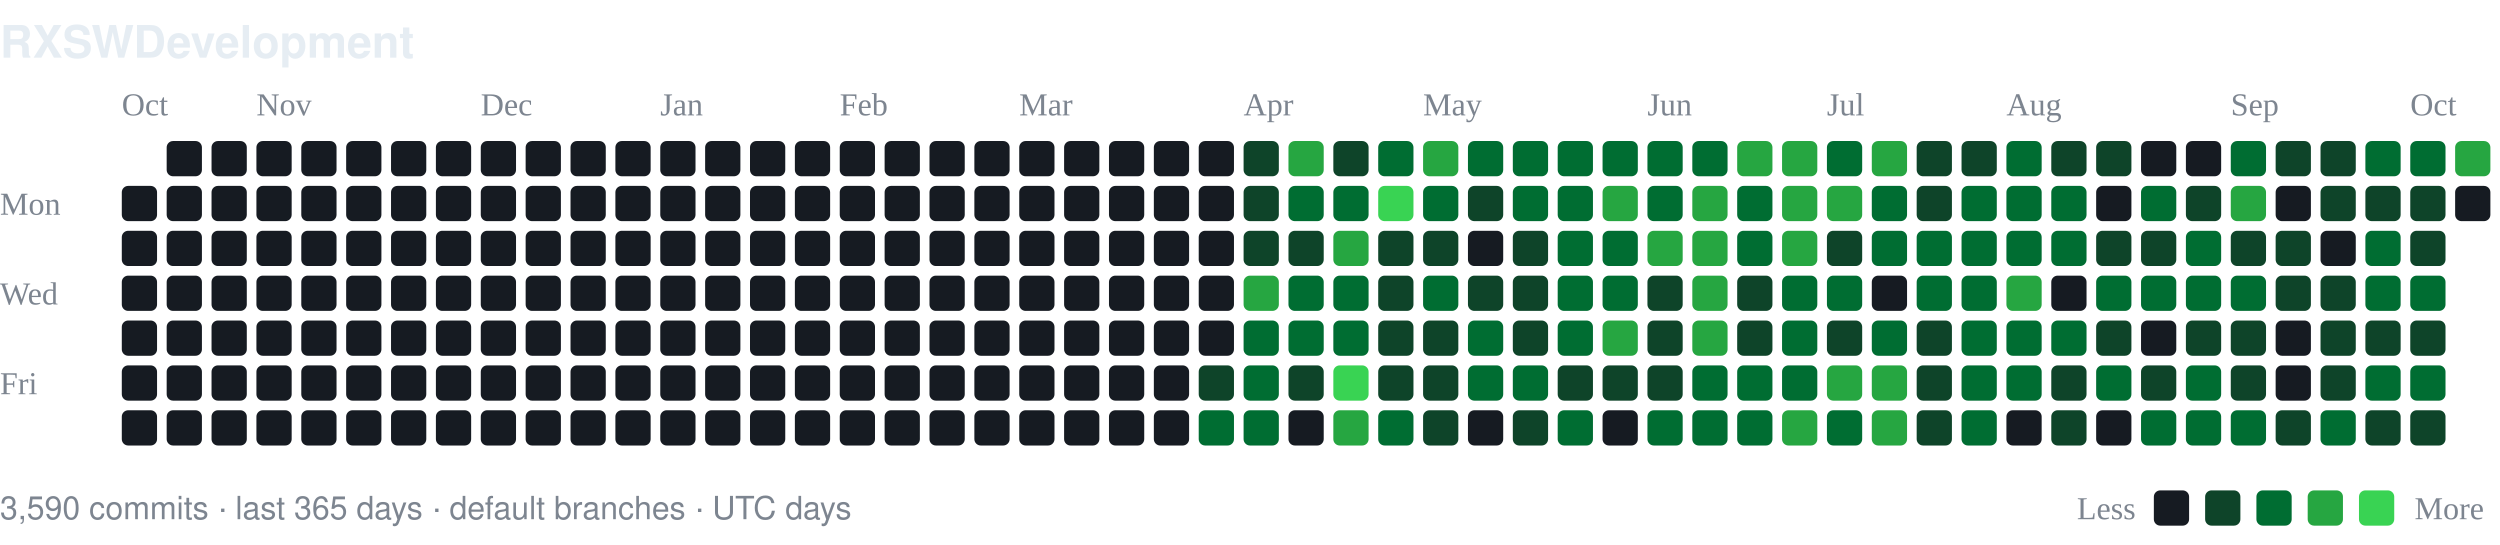
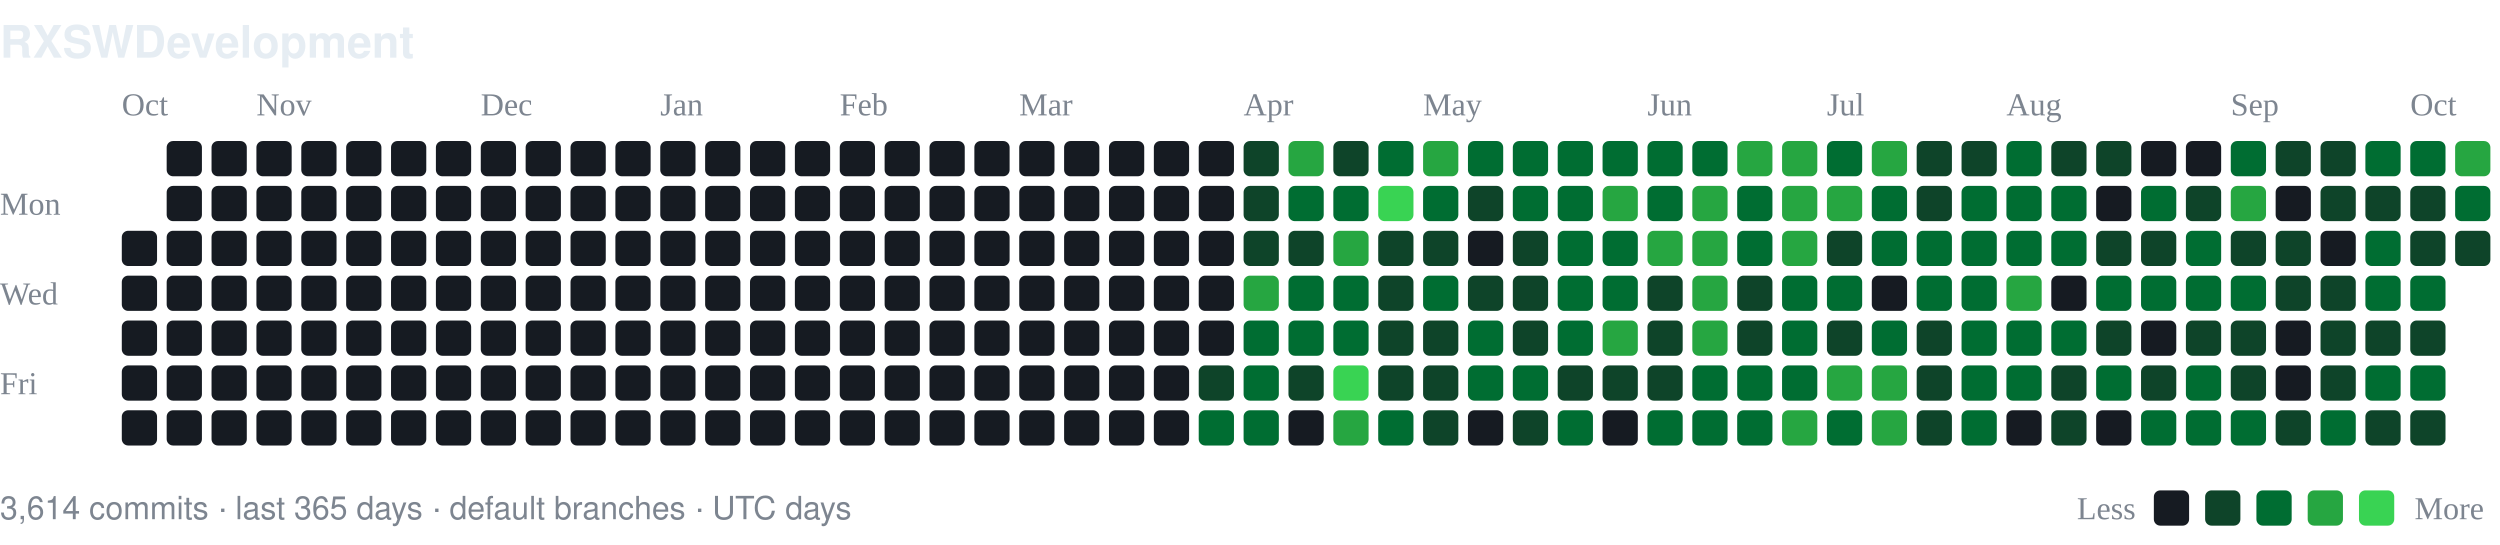
<svg xmlns="http://www.w3.org/2000/svg" width="780" height="170" viewBox="0 0 780 170" role="img">
  <text x="0" y="18" font-size="14" font-weight="600" fill="#e6edf3" font-family="ui-sans-serif,-apple-system,Segoe UI,Helvetica,Arial,sans-serif">RXSWDevelopment</text>
  <text x="0" y="67" font-size="10" fill="#7d8590">Mon</text>
  <text x="0" y="95" font-size="10" fill="#7d8590">Wed</text>
  <text x="0" y="123" font-size="10" fill="#7d8590">Fri</text>
  <text x="38" y="36" font-size="10" fill="#7d8590">Oct</text>
-   <rect x="38" y="58" width="11" height="11" rx="2" fill="#161b22" />
  <rect x="38" y="72" width="11" height="11" rx="2" fill="#161b22" />
  <rect x="38" y="86" width="11" height="11" rx="2" fill="#161b22" />
  <rect x="38" y="100" width="11" height="11" rx="2" fill="#161b22" />
  <rect x="38" y="114" width="11" height="11" rx="2" fill="#161b22" />
  <rect x="38" y="128" width="11" height="11" rx="2" fill="#161b22" />
  <rect x="52" y="44" width="11" height="11" rx="2" fill="#161b22" />
  <rect x="52" y="58" width="11" height="11" rx="2" fill="#161b22" />
  <rect x="52" y="72" width="11" height="11" rx="2" fill="#161b22" />
  <rect x="52" y="86" width="11" height="11" rx="2" fill="#161b22" />
  <rect x="52" y="100" width="11" height="11" rx="2" fill="#161b22" />
  <rect x="52" y="114" width="11" height="11" rx="2" fill="#161b22" />
  <rect x="52" y="128" width="11" height="11" rx="2" fill="#161b22" />
  <rect x="66" y="44" width="11" height="11" rx="2" fill="#161b22" />
  <rect x="66" y="58" width="11" height="11" rx="2" fill="#161b22" />
  <rect x="66" y="72" width="11" height="11" rx="2" fill="#161b22" />
  <rect x="66" y="86" width="11" height="11" rx="2" fill="#161b22" />
  <rect x="66" y="100" width="11" height="11" rx="2" fill="#161b22" />
  <rect x="66" y="114" width="11" height="11" rx="2" fill="#161b22" />
  <rect x="66" y="128" width="11" height="11" rx="2" fill="#161b22" />
  <text x="80" y="36" font-size="10" fill="#7d8590">Nov</text>
  <rect x="80" y="44" width="11" height="11" rx="2" fill="#161b22" />
  <rect x="80" y="58" width="11" height="11" rx="2" fill="#161b22" />
  <rect x="80" y="72" width="11" height="11" rx="2" fill="#161b22" />
  <rect x="80" y="86" width="11" height="11" rx="2" fill="#161b22" />
  <rect x="80" y="100" width="11" height="11" rx="2" fill="#161b22" />
  <rect x="80" y="114" width="11" height="11" rx="2" fill="#161b22" />
  <rect x="80" y="128" width="11" height="11" rx="2" fill="#161b22" />
  <rect x="94" y="44" width="11" height="11" rx="2" fill="#161b22" />
  <rect x="94" y="58" width="11" height="11" rx="2" fill="#161b22" />
  <rect x="94" y="72" width="11" height="11" rx="2" fill="#161b22" />
  <rect x="94" y="86" width="11" height="11" rx="2" fill="#161b22" />
  <rect x="94" y="100" width="11" height="11" rx="2" fill="#161b22" />
  <rect x="94" y="114" width="11" height="11" rx="2" fill="#161b22" />
  <rect x="94" y="128" width="11" height="11" rx="2" fill="#161b22" />
  <rect x="108" y="44" width="11" height="11" rx="2" fill="#161b22" />
  <rect x="108" y="58" width="11" height="11" rx="2" fill="#161b22" />
  <rect x="108" y="72" width="11" height="11" rx="2" fill="#161b22" />
  <rect x="108" y="86" width="11" height="11" rx="2" fill="#161b22" />
  <rect x="108" y="100" width="11" height="11" rx="2" fill="#161b22" />
  <rect x="108" y="114" width="11" height="11" rx="2" fill="#161b22" />
  <rect x="108" y="128" width="11" height="11" rx="2" fill="#161b22" />
  <rect x="122" y="44" width="11" height="11" rx="2" fill="#161b22" />
  <rect x="122" y="58" width="11" height="11" rx="2" fill="#161b22" />
  <rect x="122" y="72" width="11" height="11" rx="2" fill="#161b22" />
  <rect x="122" y="86" width="11" height="11" rx="2" fill="#161b22" />
  <rect x="122" y="100" width="11" height="11" rx="2" fill="#161b22" />
  <rect x="122" y="114" width="11" height="11" rx="2" fill="#161b22" />
  <rect x="122" y="128" width="11" height="11" rx="2" fill="#161b22" />
  <rect x="136" y="44" width="11" height="11" rx="2" fill="#161b22" />
  <rect x="136" y="58" width="11" height="11" rx="2" fill="#161b22" />
  <rect x="136" y="72" width="11" height="11" rx="2" fill="#161b22" />
  <rect x="136" y="86" width="11" height="11" rx="2" fill="#161b22" />
  <rect x="136" y="100" width="11" height="11" rx="2" fill="#161b22" />
  <rect x="136" y="114" width="11" height="11" rx="2" fill="#161b22" />
  <rect x="136" y="128" width="11" height="11" rx="2" fill="#161b22" />
  <text x="150" y="36" font-size="10" fill="#7d8590">Dec</text>
  <rect x="150" y="44" width="11" height="11" rx="2" fill="#161b22" />
  <rect x="150" y="58" width="11" height="11" rx="2" fill="#161b22" />
  <rect x="150" y="72" width="11" height="11" rx="2" fill="#161b22" />
  <rect x="150" y="86" width="11" height="11" rx="2" fill="#161b22" />
  <rect x="150" y="100" width="11" height="11" rx="2" fill="#161b22" />
  <rect x="150" y="114" width="11" height="11" rx="2" fill="#161b22" />
  <rect x="150" y="128" width="11" height="11" rx="2" fill="#161b22" />
  <rect x="164" y="44" width="11" height="11" rx="2" fill="#161b22" />
  <rect x="164" y="58" width="11" height="11" rx="2" fill="#161b22" />
  <rect x="164" y="72" width="11" height="11" rx="2" fill="#161b22" />
  <rect x="164" y="86" width="11" height="11" rx="2" fill="#161b22" />
  <rect x="164" y="100" width="11" height="11" rx="2" fill="#161b22" />
  <rect x="164" y="114" width="11" height="11" rx="2" fill="#161b22" />
  <rect x="164" y="128" width="11" height="11" rx="2" fill="#161b22" />
  <rect x="178" y="44" width="11" height="11" rx="2" fill="#161b22" />
  <rect x="178" y="58" width="11" height="11" rx="2" fill="#161b22" />
  <rect x="178" y="72" width="11" height="11" rx="2" fill="#161b22" />
  <rect x="178" y="86" width="11" height="11" rx="2" fill="#161b22" />
  <rect x="178" y="100" width="11" height="11" rx="2" fill="#161b22" />
  <rect x="178" y="114" width="11" height="11" rx="2" fill="#161b22" />
  <rect x="178" y="128" width="11" height="11" rx="2" fill="#161b22" />
  <rect x="192" y="44" width="11" height="11" rx="2" fill="#161b22" />
  <rect x="192" y="58" width="11" height="11" rx="2" fill="#161b22" />
  <rect x="192" y="72" width="11" height="11" rx="2" fill="#161b22" />
  <rect x="192" y="86" width="11" height="11" rx="2" fill="#161b22" />
  <rect x="192" y="100" width="11" height="11" rx="2" fill="#161b22" />
  <rect x="192" y="114" width="11" height="11" rx="2" fill="#161b22" />
  <rect x="192" y="128" width="11" height="11" rx="2" fill="#161b22" />
  <text x="206" y="36" font-size="10" fill="#7d8590">Jan</text>
  <rect x="206" y="44" width="11" height="11" rx="2" fill="#161b22" />
  <rect x="206" y="58" width="11" height="11" rx="2" fill="#161b22" />
  <rect x="206" y="72" width="11" height="11" rx="2" fill="#161b22" />
  <rect x="206" y="86" width="11" height="11" rx="2" fill="#161b22" />
  <rect x="206" y="100" width="11" height="11" rx="2" fill="#161b22" />
  <rect x="206" y="114" width="11" height="11" rx="2" fill="#161b22" />
  <rect x="206" y="128" width="11" height="11" rx="2" fill="#161b22" />
  <rect x="220" y="44" width="11" height="11" rx="2" fill="#161b22" />
  <rect x="220" y="58" width="11" height="11" rx="2" fill="#161b22" />
  <rect x="220" y="72" width="11" height="11" rx="2" fill="#161b22" />
  <rect x="220" y="86" width="11" height="11" rx="2" fill="#161b22" />
  <rect x="220" y="100" width="11" height="11" rx="2" fill="#161b22" />
  <rect x="220" y="114" width="11" height="11" rx="2" fill="#161b22" />
  <rect x="220" y="128" width="11" height="11" rx="2" fill="#161b22" />
  <rect x="234" y="44" width="11" height="11" rx="2" fill="#161b22" />
  <rect x="234" y="58" width="11" height="11" rx="2" fill="#161b22" />
  <rect x="234" y="72" width="11" height="11" rx="2" fill="#161b22" />
  <rect x="234" y="86" width="11" height="11" rx="2" fill="#161b22" />
  <rect x="234" y="100" width="11" height="11" rx="2" fill="#161b22" />
  <rect x="234" y="114" width="11" height="11" rx="2" fill="#161b22" />
  <rect x="234" y="128" width="11" height="11" rx="2" fill="#161b22" />
  <rect x="248" y="44" width="11" height="11" rx="2" fill="#161b22" />
  <rect x="248" y="58" width="11" height="11" rx="2" fill="#161b22" />
  <rect x="248" y="72" width="11" height="11" rx="2" fill="#161b22" />
  <rect x="248" y="86" width="11" height="11" rx="2" fill="#161b22" />
  <rect x="248" y="100" width="11" height="11" rx="2" fill="#161b22" />
  <rect x="248" y="114" width="11" height="11" rx="2" fill="#161b22" />
  <rect x="248" y="128" width="11" height="11" rx="2" fill="#161b22" />
  <text x="262" y="36" font-size="10" fill="#7d8590">Feb</text>
  <rect x="262" y="44" width="11" height="11" rx="2" fill="#161b22" />
  <rect x="262" y="58" width="11" height="11" rx="2" fill="#161b22" />
  <rect x="262" y="72" width="11" height="11" rx="2" fill="#161b22" />
  <rect x="262" y="86" width="11" height="11" rx="2" fill="#161b22" />
  <rect x="262" y="100" width="11" height="11" rx="2" fill="#161b22" />
  <rect x="262" y="114" width="11" height="11" rx="2" fill="#161b22" />
  <rect x="262" y="128" width="11" height="11" rx="2" fill="#161b22" />
  <rect x="276" y="44" width="11" height="11" rx="2" fill="#161b22" />
  <rect x="276" y="58" width="11" height="11" rx="2" fill="#161b22" />
  <rect x="276" y="72" width="11" height="11" rx="2" fill="#161b22" />
  <rect x="276" y="86" width="11" height="11" rx="2" fill="#161b22" />
  <rect x="276" y="100" width="11" height="11" rx="2" fill="#161b22" />
  <rect x="276" y="114" width="11" height="11" rx="2" fill="#161b22" />
  <rect x="276" y="128" width="11" height="11" rx="2" fill="#161b22" />
  <rect x="290" y="44" width="11" height="11" rx="2" fill="#161b22" />
  <rect x="290" y="58" width="11" height="11" rx="2" fill="#161b22" />
  <rect x="290" y="72" width="11" height="11" rx="2" fill="#161b22" />
  <rect x="290" y="86" width="11" height="11" rx="2" fill="#161b22" />
  <rect x="290" y="100" width="11" height="11" rx="2" fill="#161b22" />
  <rect x="290" y="114" width="11" height="11" rx="2" fill="#161b22" />
  <rect x="290" y="128" width="11" height="11" rx="2" fill="#161b22" />
  <rect x="304" y="44" width="11" height="11" rx="2" fill="#161b22" />
  <rect x="304" y="58" width="11" height="11" rx="2" fill="#161b22" />
  <rect x="304" y="72" width="11" height="11" rx="2" fill="#161b22" />
  <rect x="304" y="86" width="11" height="11" rx="2" fill="#161b22" />
  <rect x="304" y="100" width="11" height="11" rx="2" fill="#161b22" />
  <rect x="304" y="114" width="11" height="11" rx="2" fill="#161b22" />
  <rect x="304" y="128" width="11" height="11" rx="2" fill="#161b22" />
  <text x="318" y="36" font-size="10" fill="#7d8590">Mar</text>
  <rect x="318" y="44" width="11" height="11" rx="2" fill="#161b22" />
  <rect x="318" y="58" width="11" height="11" rx="2" fill="#161b22" />
  <rect x="318" y="72" width="11" height="11" rx="2" fill="#161b22" />
  <rect x="318" y="86" width="11" height="11" rx="2" fill="#161b22" />
  <rect x="318" y="100" width="11" height="11" rx="2" fill="#161b22" />
  <rect x="318" y="114" width="11" height="11" rx="2" fill="#161b22" />
  <rect x="318" y="128" width="11" height="11" rx="2" fill="#161b22" />
  <rect x="332" y="44" width="11" height="11" rx="2" fill="#161b22" />
  <rect x="332" y="58" width="11" height="11" rx="2" fill="#161b22" />
  <rect x="332" y="72" width="11" height="11" rx="2" fill="#161b22" />
  <rect x="332" y="86" width="11" height="11" rx="2" fill="#161b22" />
  <rect x="332" y="100" width="11" height="11" rx="2" fill="#161b22" />
  <rect x="332" y="114" width="11" height="11" rx="2" fill="#161b22" />
  <rect x="332" y="128" width="11" height="11" rx="2" fill="#161b22" />
  <rect x="346" y="44" width="11" height="11" rx="2" fill="#161b22" />
  <rect x="346" y="58" width="11" height="11" rx="2" fill="#161b22" />
  <rect x="346" y="72" width="11" height="11" rx="2" fill="#161b22" />
  <rect x="346" y="86" width="11" height="11" rx="2" fill="#161b22" />
  <rect x="346" y="100" width="11" height="11" rx="2" fill="#161b22" />
  <rect x="346" y="114" width="11" height="11" rx="2" fill="#161b22" />
  <rect x="346" y="128" width="11" height="11" rx="2" fill="#161b22" />
  <rect x="360" y="44" width="11" height="11" rx="2" fill="#161b22" />
  <rect x="360" y="58" width="11" height="11" rx="2" fill="#161b22" />
  <rect x="360" y="72" width="11" height="11" rx="2" fill="#161b22" />
  <rect x="360" y="86" width="11" height="11" rx="2" fill="#161b22" />
  <rect x="360" y="100" width="11" height="11" rx="2" fill="#161b22" />
  <rect x="360" y="114" width="11" height="11" rx="2" fill="#161b22" />
  <rect x="360" y="128" width="11" height="11" rx="2" fill="#161b22" />
  <rect x="374" y="44" width="11" height="11" rx="2" fill="#161b22" />
  <rect x="374" y="58" width="11" height="11" rx="2" fill="#161b22" />
  <rect x="374" y="72" width="11" height="11" rx="2" fill="#161b22" />
  <rect x="374" y="86" width="11" height="11" rx="2" fill="#161b22" />
  <rect x="374" y="100" width="11" height="11" rx="2" fill="#161b22" />
  <rect x="374" y="114" width="11" height="11" rx="2" fill="#0e4429" />
  <rect x="374" y="128" width="11" height="11" rx="2" fill="#006d32" />
  <text x="388" y="36" font-size="10" fill="#7d8590">Apr</text>
  <rect x="388" y="44" width="11" height="11" rx="2" fill="#0e4429" />
  <rect x="388" y="58" width="11" height="11" rx="2" fill="#0e4429" />
  <rect x="388" y="72" width="11" height="11" rx="2" fill="#0e4429" />
  <rect x="388" y="86" width="11" height="11" rx="2" fill="#26a641" />
  <rect x="388" y="100" width="11" height="11" rx="2" fill="#006d32" />
  <rect x="388" y="114" width="11" height="11" rx="2" fill="#006d32" />
  <rect x="388" y="128" width="11" height="11" rx="2" fill="#006d32" />
  <rect x="402" y="44" width="11" height="11" rx="2" fill="#26a641" />
  <rect x="402" y="58" width="11" height="11" rx="2" fill="#006d32" />
  <rect x="402" y="72" width="11" height="11" rx="2" fill="#0e4429" />
  <rect x="402" y="86" width="11" height="11" rx="2" fill="#006d32" />
  <rect x="402" y="100" width="11" height="11" rx="2" fill="#006d32" />
  <rect x="402" y="114" width="11" height="11" rx="2" fill="#0e4429" />
  <rect x="402" y="128" width="11" height="11" rx="2" fill="#161b22" />
  <rect x="416" y="44" width="11" height="11" rx="2" fill="#0e4429" />
  <rect x="416" y="58" width="11" height="11" rx="2" fill="#006d32" />
  <rect x="416" y="72" width="11" height="11" rx="2" fill="#26a641" />
  <rect x="416" y="86" width="11" height="11" rx="2" fill="#006d32" />
  <rect x="416" y="100" width="11" height="11" rx="2" fill="#006d32" />
  <rect x="416" y="114" width="11" height="11" rx="2" fill="#39d353" />
  <rect x="416" y="128" width="11" height="11" rx="2" fill="#26a641" />
  <rect x="430" y="44" width="11" height="11" rx="2" fill="#006d32" />
  <rect x="430" y="58" width="11" height="11" rx="2" fill="#39d353" />
  <rect x="430" y="72" width="11" height="11" rx="2" fill="#0e4429" />
  <rect x="430" y="86" width="11" height="11" rx="2" fill="#0e4429" />
  <rect x="430" y="100" width="11" height="11" rx="2" fill="#0e4429" />
  <rect x="430" y="114" width="11" height="11" rx="2" fill="#0e4429" />
  <rect x="430" y="128" width="11" height="11" rx="2" fill="#006d32" />
  <text x="444" y="36" font-size="10" fill="#7d8590">May</text>
  <rect x="444" y="44" width="11" height="11" rx="2" fill="#26a641" />
  <rect x="444" y="58" width="11" height="11" rx="2" fill="#006d32" />
  <rect x="444" y="72" width="11" height="11" rx="2" fill="#0e4429" />
  <rect x="444" y="86" width="11" height="11" rx="2" fill="#006d32" />
  <rect x="444" y="100" width="11" height="11" rx="2" fill="#0e4429" />
  <rect x="444" y="114" width="11" height="11" rx="2" fill="#0e4429" />
  <rect x="444" y="128" width="11" height="11" rx="2" fill="#0e4429" />
  <rect x="458" y="44" width="11" height="11" rx="2" fill="#006d32" />
  <rect x="458" y="58" width="11" height="11" rx="2" fill="#0e4429" />
  <rect x="458" y="72" width="11" height="11" rx="2" fill="#161b22" />
  <rect x="458" y="86" width="11" height="11" rx="2" fill="#0e4429" />
  <rect x="458" y="100" width="11" height="11" rx="2" fill="#006d32" />
  <rect x="458" y="114" width="11" height="11" rx="2" fill="#006d32" />
  <rect x="458" y="128" width="11" height="11" rx="2" fill="#161b22" />
  <rect x="472" y="44" width="11" height="11" rx="2" fill="#006d32" />
  <rect x="472" y="58" width="11" height="11" rx="2" fill="#006d32" />
  <rect x="472" y="72" width="11" height="11" rx="2" fill="#0e4429" />
  <rect x="472" y="86" width="11" height="11" rx="2" fill="#0e4429" />
  <rect x="472" y="100" width="11" height="11" rx="2" fill="#0e4429" />
  <rect x="472" y="114" width="11" height="11" rx="2" fill="#006d32" />
  <rect x="472" y="128" width="11" height="11" rx="2" fill="#0e4429" />
  <rect x="486" y="44" width="11" height="11" rx="2" fill="#006d32" />
  <rect x="486" y="58" width="11" height="11" rx="2" fill="#006d32" />
  <rect x="486" y="72" width="11" height="11" rx="2" fill="#006d32" />
  <rect x="486" y="86" width="11" height="11" rx="2" fill="#006d32" />
  <rect x="486" y="100" width="11" height="11" rx="2" fill="#006d32" />
  <rect x="486" y="114" width="11" height="11" rx="2" fill="#0e4429" />
  <rect x="486" y="128" width="11" height="11" rx="2" fill="#006d32" />
  <rect x="500" y="44" width="11" height="11" rx="2" fill="#006d32" />
  <rect x="500" y="58" width="11" height="11" rx="2" fill="#26a641" />
  <rect x="500" y="72" width="11" height="11" rx="2" fill="#006d32" />
  <rect x="500" y="86" width="11" height="11" rx="2" fill="#006d32" />
  <rect x="500" y="100" width="11" height="11" rx="2" fill="#26a641" />
  <rect x="500" y="114" width="11" height="11" rx="2" fill="#0e4429" />
  <rect x="500" y="128" width="11" height="11" rx="2" fill="#161b22" />
  <text x="514" y="36" font-size="10" fill="#7d8590">Jun</text>
  <rect x="514" y="44" width="11" height="11" rx="2" fill="#006d32" />
  <rect x="514" y="58" width="11" height="11" rx="2" fill="#006d32" />
  <rect x="514" y="72" width="11" height="11" rx="2" fill="#26a641" />
  <rect x="514" y="86" width="11" height="11" rx="2" fill="#0e4429" />
  <rect x="514" y="100" width="11" height="11" rx="2" fill="#0e4429" />
  <rect x="514" y="114" width="11" height="11" rx="2" fill="#0e4429" />
  <rect x="514" y="128" width="11" height="11" rx="2" fill="#006d32" />
  <rect x="528" y="44" width="11" height="11" rx="2" fill="#006d32" />
  <rect x="528" y="58" width="11" height="11" rx="2" fill="#26a641" />
  <rect x="528" y="72" width="11" height="11" rx="2" fill="#26a641" />
  <rect x="528" y="86" width="11" height="11" rx="2" fill="#26a641" />
  <rect x="528" y="100" width="11" height="11" rx="2" fill="#26a641" />
  <rect x="528" y="114" width="11" height="11" rx="2" fill="#006d32" />
  <rect x="528" y="128" width="11" height="11" rx="2" fill="#006d32" />
  <rect x="542" y="44" width="11" height="11" rx="2" fill="#26a641" />
  <rect x="542" y="58" width="11" height="11" rx="2" fill="#006d32" />
  <rect x="542" y="72" width="11" height="11" rx="2" fill="#006d32" />
  <rect x="542" y="86" width="11" height="11" rx="2" fill="#0e4429" />
  <rect x="542" y="100" width="11" height="11" rx="2" fill="#0e4429" />
  <rect x="542" y="114" width="11" height="11" rx="2" fill="#006d32" />
  <rect x="542" y="128" width="11" height="11" rx="2" fill="#006d32" />
  <rect x="556" y="44" width="11" height="11" rx="2" fill="#26a641" />
  <rect x="556" y="58" width="11" height="11" rx="2" fill="#26a641" />
  <rect x="556" y="72" width="11" height="11" rx="2" fill="#26a641" />
  <rect x="556" y="86" width="11" height="11" rx="2" fill="#006d32" />
  <rect x="556" y="100" width="11" height="11" rx="2" fill="#006d32" />
  <rect x="556" y="114" width="11" height="11" rx="2" fill="#006d32" />
  <rect x="556" y="128" width="11" height="11" rx="2" fill="#26a641" />
  <text x="570" y="36" font-size="10" fill="#7d8590">Jul</text>
  <rect x="570" y="44" width="11" height="11" rx="2" fill="#006d32" />
  <rect x="570" y="58" width="11" height="11" rx="2" fill="#26a641" />
  <rect x="570" y="72" width="11" height="11" rx="2" fill="#0e4429" />
  <rect x="570" y="86" width="11" height="11" rx="2" fill="#006d32" />
  <rect x="570" y="100" width="11" height="11" rx="2" fill="#0e4429" />
  <rect x="570" y="114" width="11" height="11" rx="2" fill="#26a641" />
  <rect x="570" y="128" width="11" height="11" rx="2" fill="#006d32" />
  <rect x="584" y="44" width="11" height="11" rx="2" fill="#26a641" />
  <rect x="584" y="58" width="11" height="11" rx="2" fill="#006d32" />
  <rect x="584" y="72" width="11" height="11" rx="2" fill="#006d32" />
  <rect x="584" y="86" width="11" height="11" rx="2" fill="#161b22" />
  <rect x="584" y="100" width="11" height="11" rx="2" fill="#006d32" />
  <rect x="584" y="114" width="11" height="11" rx="2" fill="#26a641" />
  <rect x="584" y="128" width="11" height="11" rx="2" fill="#26a641" />
  <rect x="598" y="44" width="11" height="11" rx="2" fill="#0e4429" />
  <rect x="598" y="58" width="11" height="11" rx="2" fill="#0e4429" />
  <rect x="598" y="72" width="11" height="11" rx="2" fill="#006d32" />
  <rect x="598" y="86" width="11" height="11" rx="2" fill="#006d32" />
  <rect x="598" y="100" width="11" height="11" rx="2" fill="#0e4429" />
  <rect x="598" y="114" width="11" height="11" rx="2" fill="#0e4429" />
  <rect x="598" y="128" width="11" height="11" rx="2" fill="#0e4429" />
  <rect x="612" y="44" width="11" height="11" rx="2" fill="#0e4429" />
  <rect x="612" y="58" width="11" height="11" rx="2" fill="#006d32" />
  <rect x="612" y="72" width="11" height="11" rx="2" fill="#006d32" />
  <rect x="612" y="86" width="11" height="11" rx="2" fill="#006d32" />
  <rect x="612" y="100" width="11" height="11" rx="2" fill="#006d32" />
  <rect x="612" y="114" width="11" height="11" rx="2" fill="#006d32" />
  <rect x="612" y="128" width="11" height="11" rx="2" fill="#006d32" />
  <text x="626" y="36" font-size="10" fill="#7d8590">Aug</text>
  <rect x="626" y="44" width="11" height="11" rx="2" fill="#006d32" />
  <rect x="626" y="58" width="11" height="11" rx="2" fill="#006d32" />
  <rect x="626" y="72" width="11" height="11" rx="2" fill="#006d32" />
  <rect x="626" y="86" width="11" height="11" rx="2" fill="#26a641" />
  <rect x="626" y="100" width="11" height="11" rx="2" fill="#006d32" />
  <rect x="626" y="114" width="11" height="11" rx="2" fill="#006d32" />
  <rect x="626" y="128" width="11" height="11" rx="2" fill="#161b22" />
  <rect x="640" y="44" width="11" height="11" rx="2" fill="#0e4429" />
  <rect x="640" y="58" width="11" height="11" rx="2" fill="#006d32" />
  <rect x="640" y="72" width="11" height="11" rx="2" fill="#006d32" />
  <rect x="640" y="86" width="11" height="11" rx="2" fill="#161b22" />
  <rect x="640" y="100" width="11" height="11" rx="2" fill="#006d32" />
  <rect x="640" y="114" width="11" height="11" rx="2" fill="#0e4429" />
  <rect x="640" y="128" width="11" height="11" rx="2" fill="#0e4429" />
  <rect x="654" y="44" width="11" height="11" rx="2" fill="#0e4429" />
  <rect x="654" y="58" width="11" height="11" rx="2" fill="#161b22" />
  <rect x="654" y="72" width="11" height="11" rx="2" fill="#0e4429" />
  <rect x="654" y="86" width="11" height="11" rx="2" fill="#006d32" />
  <rect x="654" y="100" width="11" height="11" rx="2" fill="#0e4429" />
  <rect x="654" y="114" width="11" height="11" rx="2" fill="#006d32" />
  <rect x="654" y="128" width="11" height="11" rx="2" fill="#161b22" />
  <rect x="668" y="44" width="11" height="11" rx="2" fill="#161b22" />
  <rect x="668" y="58" width="11" height="11" rx="2" fill="#006d32" />
  <rect x="668" y="72" width="11" height="11" rx="2" fill="#0e4429" />
  <rect x="668" y="86" width="11" height="11" rx="2" fill="#006d32" />
  <rect x="668" y="100" width="11" height="11" rx="2" fill="#161b22" />
  <rect x="668" y="114" width="11" height="11" rx="2" fill="#0e4429" />
  <rect x="668" y="128" width="11" height="11" rx="2" fill="#006d32" />
  <rect x="682" y="44" width="11" height="11" rx="2" fill="#161b22" />
  <rect x="682" y="58" width="11" height="11" rx="2" fill="#0e4429" />
  <rect x="682" y="72" width="11" height="11" rx="2" fill="#006d32" />
  <rect x="682" y="86" width="11" height="11" rx="2" fill="#006d32" />
  <rect x="682" y="100" width="11" height="11" rx="2" fill="#0e4429" />
  <rect x="682" y="114" width="11" height="11" rx="2" fill="#006d32" />
  <rect x="682" y="128" width="11" height="11" rx="2" fill="#006d32" />
  <text x="696" y="36" font-size="10" fill="#7d8590">Sep</text>
  <rect x="696" y="44" width="11" height="11" rx="2" fill="#006d32" />
  <rect x="696" y="58" width="11" height="11" rx="2" fill="#26a641" />
  <rect x="696" y="72" width="11" height="11" rx="2" fill="#0e4429" />
  <rect x="696" y="86" width="11" height="11" rx="2" fill="#006d32" />
  <rect x="696" y="100" width="11" height="11" rx="2" fill="#0e4429" />
  <rect x="696" y="114" width="11" height="11" rx="2" fill="#0e4429" />
  <rect x="696" y="128" width="11" height="11" rx="2" fill="#006d32" />
  <rect x="710" y="44" width="11" height="11" rx="2" fill="#0e4429" />
  <rect x="710" y="58" width="11" height="11" rx="2" fill="#161b22" />
  <rect x="710" y="72" width="11" height="11" rx="2" fill="#0e4429" />
  <rect x="710" y="86" width="11" height="11" rx="2" fill="#0e4429" />
  <rect x="710" y="100" width="11" height="11" rx="2" fill="#161b22" />
  <rect x="710" y="114" width="11" height="11" rx="2" fill="#161b22" />
  <rect x="710" y="128" width="11" height="11" rx="2" fill="#0e4429" />
  <rect x="724" y="44" width="11" height="11" rx="2" fill="#0e4429" />
  <rect x="724" y="58" width="11" height="11" rx="2" fill="#0e4429" />
  <rect x="724" y="72" width="11" height="11" rx="2" fill="#161b22" />
  <rect x="724" y="86" width="11" height="11" rx="2" fill="#0e4429" />
  <rect x="724" y="100" width="11" height="11" rx="2" fill="#0e4429" />
  <rect x="724" y="114" width="11" height="11" rx="2" fill="#0e4429" />
  <rect x="724" y="128" width="11" height="11" rx="2" fill="#006d32" />
  <rect x="738" y="44" width="11" height="11" rx="2" fill="#006d32" />
  <rect x="738" y="58" width="11" height="11" rx="2" fill="#0e4429" />
  <rect x="738" y="72" width="11" height="11" rx="2" fill="#006d32" />
  <rect x="738" y="86" width="11" height="11" rx="2" fill="#006d32" />
  <rect x="738" y="100" width="11" height="11" rx="2" fill="#0e4429" />
  <rect x="738" y="114" width="11" height="11" rx="2" fill="#006d32" />
  <rect x="738" y="128" width="11" height="11" rx="2" fill="#0e4429" />
  <text x="752" y="36" font-size="10" fill="#7d8590">Oct</text>
  <rect x="752" y="44" width="11" height="11" rx="2" fill="#006d32" />
  <rect x="752" y="58" width="11" height="11" rx="2" fill="#0e4429" />
  <rect x="752" y="72" width="11" height="11" rx="2" fill="#0e4429" />
  <rect x="752" y="86" width="11" height="11" rx="2" fill="#006d32" />
  <rect x="752" y="100" width="11" height="11" rx="2" fill="#0e4429" />
  <rect x="752" y="114" width="11" height="11" rx="2" fill="#006d32" />
  <rect x="752" y="128" width="11" height="11" rx="2" fill="#0e4429" />
  <rect x="766" y="44" width="11" height="11" rx="2" fill="#26a641" />
-   <rect x="766" y="58" width="11" height="11" rx="2" fill="#161b22" />
+   <rect x="766" y="58" width="11" height="11" rx="2" fill="#006d32" />
+   <rect x="766" y="72" width="11" height="11" rx="2" fill="#0e4429" />
  <text x="648" y="162" font-size="10" fill="#7d8590">Less</text>
  <rect x="672" y="153" width="11" height="11" rx="2" fill="#161b22" />
  <rect x="688" y="153" width="11" height="11" rx="2" fill="#0e4429" />
  <rect x="704" y="153" width="11" height="11" rx="2" fill="#006d32" />
  <rect x="720" y="153" width="11" height="11" rx="2" fill="#26a641" />
  <rect x="736" y="153" width="11" height="11" rx="2" fill="#39d353" />
  <text x="775" y="162" font-size="10" fill="#7d8590" text-anchor="end">More</text>
-   <text x="0" y="162" font-size="10" fill="#7d8590" font-family="ui-sans-serif,-apple-system,Segoe UI,Helvetica,Arial,sans-serif">3,590 commits · last 365 days · default branches · UTC days</text>
+   <text x="0" y="162" font-size="10" fill="#7d8590" font-family="ui-sans-serif,-apple-system,Segoe UI,Helvetica,Arial,sans-serif">3,614 commits · last 365 days · default branches · UTC days</text>
</svg>
